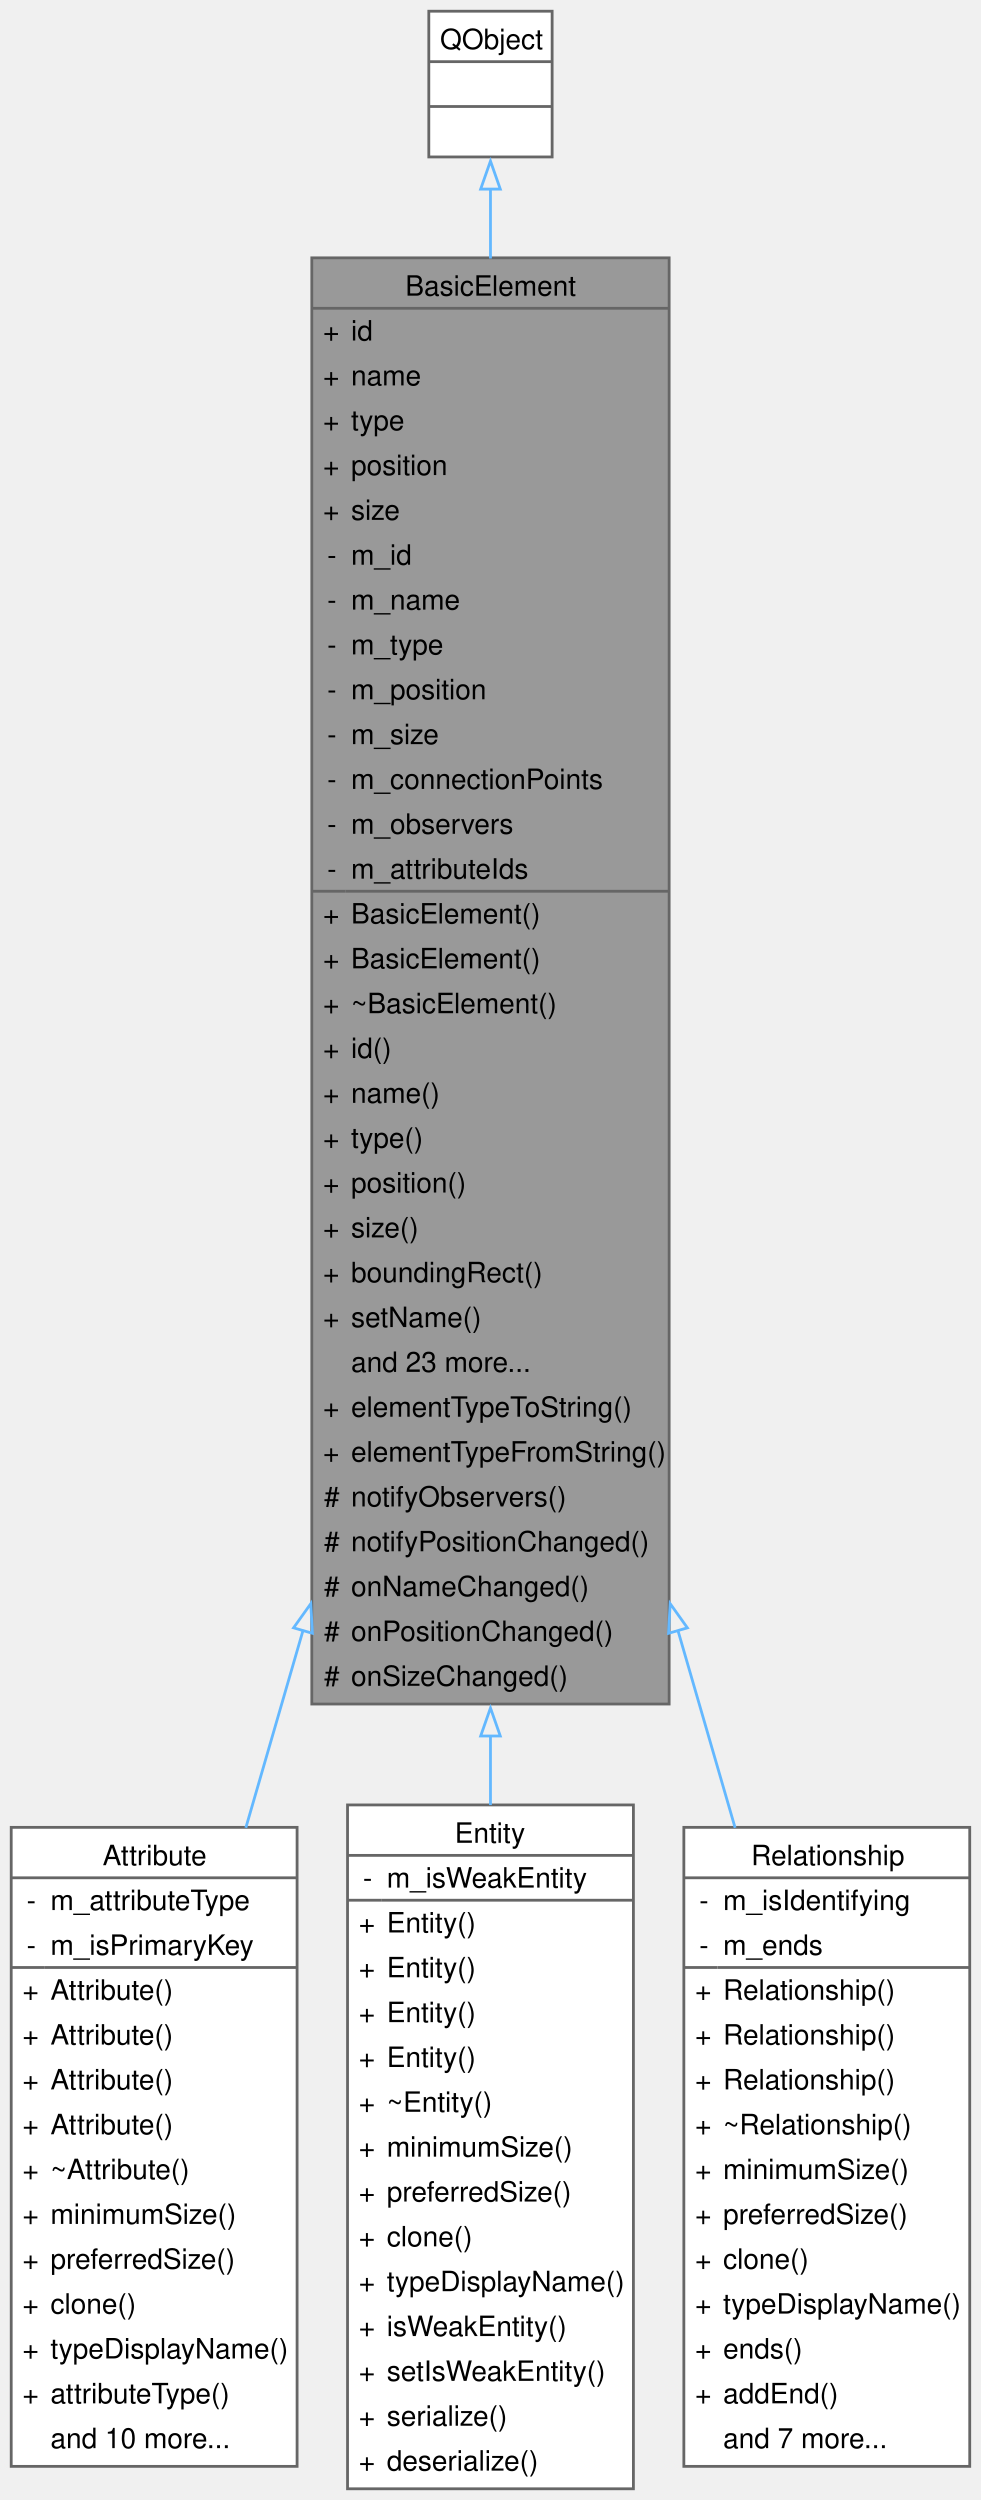
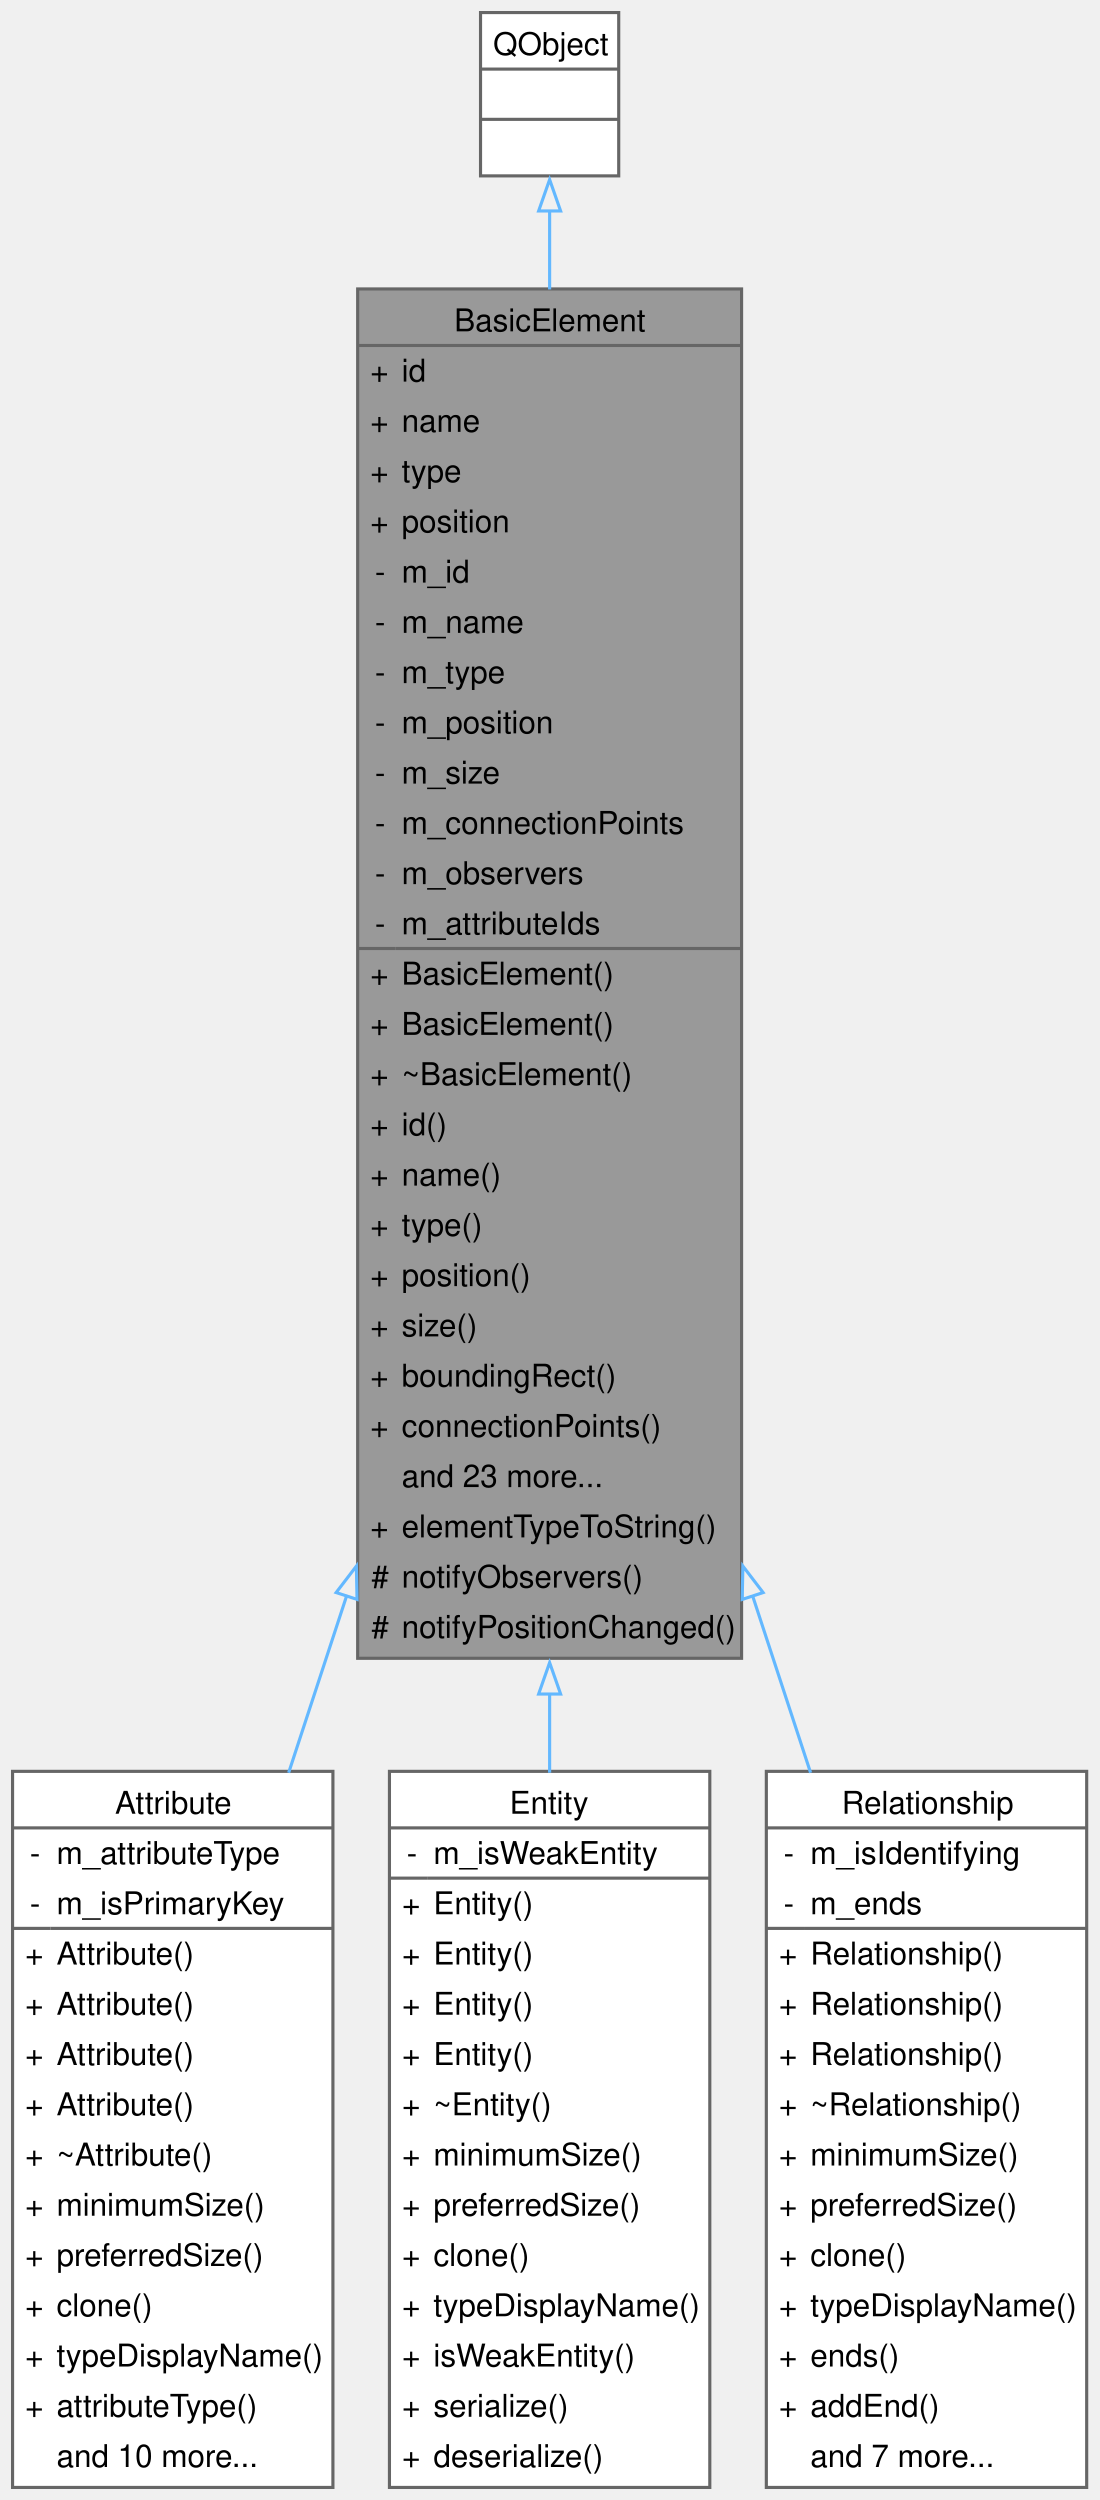
- <svg xmlns="http://www.w3.org/2000/svg" xmlns:xlink="http://www.w3.org/1999/xlink" width="350pt" height="892pt" viewBox="0.00 0.00 350.00 892.00">
-   <g id="graph0" class="graph" transform="scale(1 1) rotate(0) translate(4 888)">
+ <svg xmlns="http://www.w3.org/2000/svg" xmlns:xlink="http://www.w3.org/1999/xlink" width="350pt" height="796pt" viewBox="0.00 0.00 350.00 796.00">
+   <g id="graph0" class="graph" transform="scale(1 1) rotate(0) translate(4 792)">
    <g id="Node000001" class="node">
      <g id="a_Node000001">
        <a xlink:title="Abstract base class for all ERD elements (Model only).">
-           <polygon fill="#999999" stroke="none" points="234.75,-796 107.25,-796 107.25,-280 234.75,-280 234.75,-796" />
-           <text xml:space="preserve" text-anchor="start" x="140.62" y="-782.5" font-family="Helvetica,sans-Serif" font-size="10.00">BasicElement</text>
-           <text xml:space="preserve" text-anchor="start" x="111.25" y="-766.5" font-family="Helvetica,sans-Serif" font-size="10.00">+</text>
-           <text xml:space="preserve" text-anchor="start" x="121.25" y="-766.5" font-family="Helvetica,sans-Serif" font-size="10.00">id</text>
-           <text xml:space="preserve" text-anchor="start" x="111.25" y="-750.5" font-family="Helvetica,sans-Serif" font-size="10.00">+</text>
-           <text xml:space="preserve" text-anchor="start" x="121.25" y="-750.5" font-family="Helvetica,sans-Serif" font-size="10.00">name</text>
-           <text xml:space="preserve" text-anchor="start" x="111.25" y="-734.5" font-family="Helvetica,sans-Serif" font-size="10.00">+</text>
-           <text xml:space="preserve" text-anchor="start" x="121.25" y="-734.5" font-family="Helvetica,sans-Serif" font-size="10.00">type</text>
-           <text xml:space="preserve" text-anchor="start" x="111.25" y="-718.5" font-family="Helvetica,sans-Serif" font-size="10.00">+</text>
-           <text xml:space="preserve" text-anchor="start" x="121.25" y="-718.5" font-family="Helvetica,sans-Serif" font-size="10.00">position</text>
-           <text xml:space="preserve" text-anchor="start" x="111.25" y="-702.5" font-family="Helvetica,sans-Serif" font-size="10.00">+</text>
-           <text xml:space="preserve" text-anchor="start" x="121.25" y="-702.5" font-family="Helvetica,sans-Serif" font-size="10.00">size</text>
-           <text xml:space="preserve" text-anchor="start" x="112.75" y="-686.5" font-family="Helvetica,sans-Serif" font-size="10.00">-</text>
-           <text xml:space="preserve" text-anchor="start" x="121.25" y="-686.5" font-family="Helvetica,sans-Serif" font-size="10.00">m_id</text>
-           <text xml:space="preserve" text-anchor="start" x="112.75" y="-670.5" font-family="Helvetica,sans-Serif" font-size="10.00">-</text>
-           <text xml:space="preserve" text-anchor="start" x="121.25" y="-670.5" font-family="Helvetica,sans-Serif" font-size="10.00">m_name</text>
-           <text xml:space="preserve" text-anchor="start" x="112.75" y="-654.5" font-family="Helvetica,sans-Serif" font-size="10.00">-</text>
-           <text xml:space="preserve" text-anchor="start" x="121.25" y="-654.5" font-family="Helvetica,sans-Serif" font-size="10.00">m_type</text>
-           <text xml:space="preserve" text-anchor="start" x="112.75" y="-638.5" font-family="Helvetica,sans-Serif" font-size="10.00">-</text>
-           <text xml:space="preserve" text-anchor="start" x="121.25" y="-638.5" font-family="Helvetica,sans-Serif" font-size="10.00">m_position</text>
-           <text xml:space="preserve" text-anchor="start" x="112.75" y="-622.5" font-family="Helvetica,sans-Serif" font-size="10.00">-</text>
-           <text xml:space="preserve" text-anchor="start" x="121.25" y="-622.5" font-family="Helvetica,sans-Serif" font-size="10.00">m_size</text>
-           <text xml:space="preserve" text-anchor="start" x="112.75" y="-606.5" font-family="Helvetica,sans-Serif" font-size="10.00">-</text>
-           <text xml:space="preserve" text-anchor="start" x="121.25" y="-606.5" font-family="Helvetica,sans-Serif" font-size="10.00">m_connectionPoints</text>
-           <text xml:space="preserve" text-anchor="start" x="112.75" y="-590.5" font-family="Helvetica,sans-Serif" font-size="10.00">-</text>
-           <text xml:space="preserve" text-anchor="start" x="121.25" y="-590.5" font-family="Helvetica,sans-Serif" font-size="10.00">m_observers</text>
-           <text xml:space="preserve" text-anchor="start" x="112.75" y="-574.5" font-family="Helvetica,sans-Serif" font-size="10.00">-</text>
-           <text xml:space="preserve" text-anchor="start" x="121.25" y="-574.5" font-family="Helvetica,sans-Serif" font-size="10.00">m_attributeIds</text>
-           <text xml:space="preserve" text-anchor="start" x="111.25" y="-558.5" font-family="Helvetica,sans-Serif" font-size="10.00">+</text>
-           <text xml:space="preserve" text-anchor="start" x="121.25" y="-558.5" font-family="Helvetica,sans-Serif" font-size="10.00">BasicElement()</text>
-           <text xml:space="preserve" text-anchor="start" x="111.25" y="-542.5" font-family="Helvetica,sans-Serif" font-size="10.00">+</text>
-           <text xml:space="preserve" text-anchor="start" x="121.25" y="-542.5" font-family="Helvetica,sans-Serif" font-size="10.00">BasicElement()</text>
-           <text xml:space="preserve" text-anchor="start" x="111.25" y="-526.5" font-family="Helvetica,sans-Serif" font-size="10.00">+</text>
-           <text xml:space="preserve" text-anchor="start" x="121.25" y="-526.5" font-family="Helvetica,sans-Serif" font-size="10.00">~BasicElement()</text>
-           <text xml:space="preserve" text-anchor="start" x="111.25" y="-510.5" font-family="Helvetica,sans-Serif" font-size="10.00">+</text>
-           <text xml:space="preserve" text-anchor="start" x="121.25" y="-510.5" font-family="Helvetica,sans-Serif" font-size="10.00">id()</text>
-           <text xml:space="preserve" text-anchor="start" x="111.25" y="-494.5" font-family="Helvetica,sans-Serif" font-size="10.00">+</text>
-           <text xml:space="preserve" text-anchor="start" x="121.25" y="-494.5" font-family="Helvetica,sans-Serif" font-size="10.00">name()</text>
-           <text xml:space="preserve" text-anchor="start" x="111.25" y="-478.5" font-family="Helvetica,sans-Serif" font-size="10.00">+</text>
-           <text xml:space="preserve" text-anchor="start" x="121.25" y="-478.5" font-family="Helvetica,sans-Serif" font-size="10.00">type()</text>
-           <text xml:space="preserve" text-anchor="start" x="111.25" y="-462.5" font-family="Helvetica,sans-Serif" font-size="10.00">+</text>
-           <text xml:space="preserve" text-anchor="start" x="121.25" y="-462.5" font-family="Helvetica,sans-Serif" font-size="10.00">position()</text>
-           <text xml:space="preserve" text-anchor="start" x="111.25" y="-446.5" font-family="Helvetica,sans-Serif" font-size="10.00">+</text>
-           <text xml:space="preserve" text-anchor="start" x="121.25" y="-446.5" font-family="Helvetica,sans-Serif" font-size="10.00">size()</text>
-           <text xml:space="preserve" text-anchor="start" x="111.25" y="-430.5" font-family="Helvetica,sans-Serif" font-size="10.00">+</text>
-           <text xml:space="preserve" text-anchor="start" x="121.25" y="-430.5" font-family="Helvetica,sans-Serif" font-size="10.00">boundingRect()</text>
-           <text xml:space="preserve" text-anchor="start" x="111.25" y="-414.5" font-family="Helvetica,sans-Serif" font-size="10.00">+</text>
-           <text xml:space="preserve" text-anchor="start" x="121.25" y="-414.5" font-family="Helvetica,sans-Serif" font-size="10.00">setName()</text>
-           <text xml:space="preserve" text-anchor="start" x="121.25" y="-398.5" font-family="Helvetica,sans-Serif" font-size="10.00">and 23 more...</text>
-           <text xml:space="preserve" text-anchor="start" x="111.25" y="-382.5" font-family="Helvetica,sans-Serif" font-size="10.00">+</text>
-           <text xml:space="preserve" text-anchor="start" x="121.25" y="-382.5" font-family="Helvetica,sans-Serif" font-size="10.00">elementTypeToString()</text>
-           <text xml:space="preserve" text-anchor="start" x="111.25" y="-366.5" font-family="Helvetica,sans-Serif" font-size="10.00">+</text>
-           <text xml:space="preserve" text-anchor="start" x="121.25" y="-366.5" font-family="Helvetica,sans-Serif" font-size="10.00">elementTypeFromString()</text>
-           <text xml:space="preserve" text-anchor="start" x="111.62" y="-350.5" font-family="Helvetica,sans-Serif" font-size="10.00">#</text>
-           <text xml:space="preserve" text-anchor="start" x="121.25" y="-350.5" font-family="Helvetica,sans-Serif" font-size="10.00">notifyObservers()</text>
-           <text xml:space="preserve" text-anchor="start" x="111.62" y="-334.5" font-family="Helvetica,sans-Serif" font-size="10.00">#</text>
-           <text xml:space="preserve" text-anchor="start" x="121.25" y="-334.5" font-family="Helvetica,sans-Serif" font-size="10.00">notifyPositionChanged()</text>
-           <text xml:space="preserve" text-anchor="start" x="111.62" y="-318.5" font-family="Helvetica,sans-Serif" font-size="10.00">#</text>
-           <text xml:space="preserve" text-anchor="start" x="121.25" y="-318.5" font-family="Helvetica,sans-Serif" font-size="10.00">onNameChanged()</text>
-           <text xml:space="preserve" text-anchor="start" x="111.62" y="-302.5" font-family="Helvetica,sans-Serif" font-size="10.00">#</text>
-           <text xml:space="preserve" text-anchor="start" x="121.25" y="-302.5" font-family="Helvetica,sans-Serif" font-size="10.00">onPositionChanged()</text>
-           <text xml:space="preserve" text-anchor="start" x="111.62" y="-286.5" font-family="Helvetica,sans-Serif" font-size="10.00">#</text>
-           <text xml:space="preserve" text-anchor="start" x="121.25" y="-286.5" font-family="Helvetica,sans-Serif" font-size="10.00">onSizeChanged()</text>
-           <polygon fill="#666666" stroke="#666666" points="107.25,-778 107.25,-778 234.75,-778 234.75,-778 107.25,-778" />
-           <polygon fill="#666666" stroke="#666666" points="107.25,-570 107.25,-570 119.25,-570 119.25,-570 107.25,-570" />
-           <polygon fill="#666666" stroke="#666666" points="119.25,-570 119.25,-570 234.75,-570 234.75,-570 119.25,-570" />
-           <polygon fill="none" stroke="#666666" points="107.25,-280 107.25,-796 234.75,-796 234.75,-280 107.25,-280" />
+           <polygon fill="#999999" stroke="none" points="232.12,-700 109.88,-700 109.88,-264 232.12,-264 232.12,-700" />
+           <text xml:space="preserve" text-anchor="start" x="140.62" y="-686.5" font-family="Helvetica,sans-Serif" font-size="10.00">BasicElement</text>
+           <text xml:space="preserve" text-anchor="start" x="113.88" y="-670.5" font-family="Helvetica,sans-Serif" font-size="10.00">+</text>
+           <text xml:space="preserve" text-anchor="start" x="123.88" y="-670.5" font-family="Helvetica,sans-Serif" font-size="10.00">id</text>
+           <text xml:space="preserve" text-anchor="start" x="113.88" y="-654.5" font-family="Helvetica,sans-Serif" font-size="10.00">+</text>
+           <text xml:space="preserve" text-anchor="start" x="123.88" y="-654.5" font-family="Helvetica,sans-Serif" font-size="10.00">name</text>
+           <text xml:space="preserve" text-anchor="start" x="113.88" y="-638.5" font-family="Helvetica,sans-Serif" font-size="10.00">+</text>
+           <text xml:space="preserve" text-anchor="start" x="123.88" y="-638.5" font-family="Helvetica,sans-Serif" font-size="10.00">type</text>
+           <text xml:space="preserve" text-anchor="start" x="113.88" y="-622.5" font-family="Helvetica,sans-Serif" font-size="10.00">+</text>
+           <text xml:space="preserve" text-anchor="start" x="123.88" y="-622.5" font-family="Helvetica,sans-Serif" font-size="10.00">position</text>
+           <text xml:space="preserve" text-anchor="start" x="115.38" y="-606.5" font-family="Helvetica,sans-Serif" font-size="10.00">-</text>
+           <text xml:space="preserve" text-anchor="start" x="123.88" y="-606.5" font-family="Helvetica,sans-Serif" font-size="10.00">m_id</text>
+           <text xml:space="preserve" text-anchor="start" x="115.38" y="-590.5" font-family="Helvetica,sans-Serif" font-size="10.00">-</text>
+           <text xml:space="preserve" text-anchor="start" x="123.88" y="-590.5" font-family="Helvetica,sans-Serif" font-size="10.00">m_name</text>
+           <text xml:space="preserve" text-anchor="start" x="115.38" y="-574.5" font-family="Helvetica,sans-Serif" font-size="10.00">-</text>
+           <text xml:space="preserve" text-anchor="start" x="123.88" y="-574.5" font-family="Helvetica,sans-Serif" font-size="10.00">m_type</text>
+           <text xml:space="preserve" text-anchor="start" x="115.38" y="-558.5" font-family="Helvetica,sans-Serif" font-size="10.00">-</text>
+           <text xml:space="preserve" text-anchor="start" x="123.88" y="-558.5" font-family="Helvetica,sans-Serif" font-size="10.00">m_position</text>
+           <text xml:space="preserve" text-anchor="start" x="115.38" y="-542.5" font-family="Helvetica,sans-Serif" font-size="10.00">-</text>
+           <text xml:space="preserve" text-anchor="start" x="123.88" y="-542.5" font-family="Helvetica,sans-Serif" font-size="10.00">m_size</text>
+           <text xml:space="preserve" text-anchor="start" x="115.38" y="-526.5" font-family="Helvetica,sans-Serif" font-size="10.00">-</text>
+           <text xml:space="preserve" text-anchor="start" x="123.88" y="-526.5" font-family="Helvetica,sans-Serif" font-size="10.00">m_connectionPoints</text>
+           <text xml:space="preserve" text-anchor="start" x="115.38" y="-510.5" font-family="Helvetica,sans-Serif" font-size="10.00">-</text>
+           <text xml:space="preserve" text-anchor="start" x="123.88" y="-510.5" font-family="Helvetica,sans-Serif" font-size="10.00">m_observers</text>
+           <text xml:space="preserve" text-anchor="start" x="115.38" y="-494.5" font-family="Helvetica,sans-Serif" font-size="10.00">-</text>
+           <text xml:space="preserve" text-anchor="start" x="123.88" y="-494.5" font-family="Helvetica,sans-Serif" font-size="10.00">m_attributeIds</text>
+           <text xml:space="preserve" text-anchor="start" x="113.88" y="-478.5" font-family="Helvetica,sans-Serif" font-size="10.00">+</text>
+           <text xml:space="preserve" text-anchor="start" x="123.88" y="-478.5" font-family="Helvetica,sans-Serif" font-size="10.00">BasicElement()</text>
+           <text xml:space="preserve" text-anchor="start" x="113.88" y="-462.5" font-family="Helvetica,sans-Serif" font-size="10.00">+</text>
+           <text xml:space="preserve" text-anchor="start" x="123.88" y="-462.5" font-family="Helvetica,sans-Serif" font-size="10.00">BasicElement()</text>
+           <text xml:space="preserve" text-anchor="start" x="113.88" y="-446.5" font-family="Helvetica,sans-Serif" font-size="10.00">+</text>
+           <text xml:space="preserve" text-anchor="start" x="123.88" y="-446.5" font-family="Helvetica,sans-Serif" font-size="10.00">~BasicElement()</text>
+           <text xml:space="preserve" text-anchor="start" x="113.88" y="-430.5" font-family="Helvetica,sans-Serif" font-size="10.00">+</text>
+           <text xml:space="preserve" text-anchor="start" x="123.88" y="-430.5" font-family="Helvetica,sans-Serif" font-size="10.00">id()</text>
+           <text xml:space="preserve" text-anchor="start" x="113.88" y="-414.5" font-family="Helvetica,sans-Serif" font-size="10.00">+</text>
+           <text xml:space="preserve" text-anchor="start" x="123.88" y="-414.5" font-family="Helvetica,sans-Serif" font-size="10.00">name()</text>
+           <text xml:space="preserve" text-anchor="start" x="113.88" y="-398.5" font-family="Helvetica,sans-Serif" font-size="10.00">+</text>
+           <text xml:space="preserve" text-anchor="start" x="123.88" y="-398.5" font-family="Helvetica,sans-Serif" font-size="10.00">type()</text>
+           <text xml:space="preserve" text-anchor="start" x="113.88" y="-382.5" font-family="Helvetica,sans-Serif" font-size="10.00">+</text>
+           <text xml:space="preserve" text-anchor="start" x="123.88" y="-382.5" font-family="Helvetica,sans-Serif" font-size="10.00">position()</text>
+           <text xml:space="preserve" text-anchor="start" x="113.88" y="-366.5" font-family="Helvetica,sans-Serif" font-size="10.00">+</text>
+           <text xml:space="preserve" text-anchor="start" x="123.88" y="-366.5" font-family="Helvetica,sans-Serif" font-size="10.00">size()</text>
+           <text xml:space="preserve" text-anchor="start" x="113.88" y="-350.5" font-family="Helvetica,sans-Serif" font-size="10.00">+</text>
+           <text xml:space="preserve" text-anchor="start" x="123.88" y="-350.5" font-family="Helvetica,sans-Serif" font-size="10.00">boundingRect()</text>
+           <text xml:space="preserve" text-anchor="start" x="113.88" y="-334.5" font-family="Helvetica,sans-Serif" font-size="10.00">+</text>
+           <text xml:space="preserve" text-anchor="start" x="123.88" y="-334.5" font-family="Helvetica,sans-Serif" font-size="10.00">connectionPoints()</text>
+           <text xml:space="preserve" text-anchor="start" x="123.88" y="-318.5" font-family="Helvetica,sans-Serif" font-size="10.00">and 23 more...</text>
+           <text xml:space="preserve" text-anchor="start" x="113.88" y="-302.5" font-family="Helvetica,sans-Serif" font-size="10.00">+</text>
+           <text xml:space="preserve" text-anchor="start" x="123.88" y="-302.5" font-family="Helvetica,sans-Serif" font-size="10.00">elementTypeToString()</text>
+           <text xml:space="preserve" text-anchor="start" x="114.25" y="-286.5" font-family="Helvetica,sans-Serif" font-size="10.00">#</text>
+           <text xml:space="preserve" text-anchor="start" x="123.88" y="-286.5" font-family="Helvetica,sans-Serif" font-size="10.00">notifyObservers()</text>
+           <text xml:space="preserve" text-anchor="start" x="114.25" y="-270.5" font-family="Helvetica,sans-Serif" font-size="10.00">#</text>
+           <text xml:space="preserve" text-anchor="start" x="123.88" y="-270.5" font-family="Helvetica,sans-Serif" font-size="10.00">notifyPositionChanged()</text>
+           <polygon fill="#666666" stroke="#666666" points="109.88,-682 109.88,-682 232.12,-682 232.12,-682 109.88,-682" />
+           <polygon fill="#666666" stroke="#666666" points="109.88,-490 109.88,-490 121.88,-490 121.88,-490 109.88,-490" />
+           <polygon fill="#666666" stroke="#666666" points="121.88,-490 121.88,-490 232.12,-490 232.12,-490 121.88,-490" />
+           <polygon fill="none" stroke="#666666" points="109.88,-264 109.88,-700 232.12,-700 232.12,-264 109.88,-264" />
        </a>
      </g>
    </g>
    <g id="Node000003" class="node">
      <g id="a_Node000003">
-         <a xlink:href="class_attribute.html" target="_top" xlink:title=" ">
-           <polygon fill="white" stroke="none" points="102,-236 0,-236 0,-8 102,-8 102,-236" />
-           <text xml:space="preserve" text-anchor="start" x="32.62" y="-222.5" font-family="Helvetica,sans-Serif" font-size="10.00">Attribute</text>
-           <text xml:space="preserve" text-anchor="start" x="5.5" y="-206.5" font-family="Helvetica,sans-Serif" font-size="10.00">-</text>
-           <text xml:space="preserve" text-anchor="start" x="14" y="-206.5" font-family="Helvetica,sans-Serif" font-size="10.00">m_attributeType</text>
-           <text xml:space="preserve" text-anchor="start" x="5.5" y="-190.5" font-family="Helvetica,sans-Serif" font-size="10.00">-</text>
-           <text xml:space="preserve" text-anchor="start" x="14" y="-190.5" font-family="Helvetica,sans-Serif" font-size="10.00">m_isPrimaryKey</text>
-           <text xml:space="preserve" text-anchor="start" x="4" y="-174.5" font-family="Helvetica,sans-Serif" font-size="10.00">+</text>
-           <text xml:space="preserve" text-anchor="start" x="14" y="-174.5" font-family="Helvetica,sans-Serif" font-size="10.00">Attribute()</text>
-           <text xml:space="preserve" text-anchor="start" x="4" y="-158.5" font-family="Helvetica,sans-Serif" font-size="10.00">+</text>
-           <text xml:space="preserve" text-anchor="start" x="14" y="-158.5" font-family="Helvetica,sans-Serif" font-size="10.00">Attribute()</text>
-           <text xml:space="preserve" text-anchor="start" x="4" y="-142.5" font-family="Helvetica,sans-Serif" font-size="10.00">+</text>
-           <text xml:space="preserve" text-anchor="start" x="14" y="-142.5" font-family="Helvetica,sans-Serif" font-size="10.00">Attribute()</text>
-           <text xml:space="preserve" text-anchor="start" x="4" y="-126.5" font-family="Helvetica,sans-Serif" font-size="10.00">+</text>
-           <text xml:space="preserve" text-anchor="start" x="14" y="-126.5" font-family="Helvetica,sans-Serif" font-size="10.00">Attribute()</text>
-           <text xml:space="preserve" text-anchor="start" x="4" y="-110.5" font-family="Helvetica,sans-Serif" font-size="10.00">+</text>
-           <text xml:space="preserve" text-anchor="start" x="14" y="-110.5" font-family="Helvetica,sans-Serif" font-size="10.00">~Attribute()</text>
-           <text xml:space="preserve" text-anchor="start" x="4" y="-94.5" font-family="Helvetica,sans-Serif" font-size="10.00">+</text>
-           <text xml:space="preserve" text-anchor="start" x="14" y="-94.5" font-family="Helvetica,sans-Serif" font-size="10.00">minimumSize()</text>
-           <text xml:space="preserve" text-anchor="start" x="4" y="-78.5" font-family="Helvetica,sans-Serif" font-size="10.00">+</text>
-           <text xml:space="preserve" text-anchor="start" x="14" y="-78.5" font-family="Helvetica,sans-Serif" font-size="10.00">preferredSize()</text>
-           <text xml:space="preserve" text-anchor="start" x="4" y="-62.5" font-family="Helvetica,sans-Serif" font-size="10.00">+</text>
-           <text xml:space="preserve" text-anchor="start" x="14" y="-62.5" font-family="Helvetica,sans-Serif" font-size="10.00">clone()</text>
-           <text xml:space="preserve" text-anchor="start" x="4" y="-46.5" font-family="Helvetica,sans-Serif" font-size="10.00">+</text>
-           <text xml:space="preserve" text-anchor="start" x="14" y="-46.5" font-family="Helvetica,sans-Serif" font-size="10.00">typeDisplayName()</text>
-           <text xml:space="preserve" text-anchor="start" x="4" y="-30.5" font-family="Helvetica,sans-Serif" font-size="10.00">+</text>
-           <text xml:space="preserve" text-anchor="start" x="14" y="-30.5" font-family="Helvetica,sans-Serif" font-size="10.00">attributeType()</text>
-           <text xml:space="preserve" text-anchor="start" x="14" y="-14.5" font-family="Helvetica,sans-Serif" font-size="10.00">and 10 more...</text>
-           <polygon fill="#666666" stroke="#666666" points="0,-218 0,-218 102,-218 102,-218 0,-218" />
-           <polygon fill="#666666" stroke="#666666" points="0,-186 0,-186 12,-186 12,-186 0,-186" />
-           <polygon fill="#666666" stroke="#666666" points="12,-186 12,-186 102,-186 102,-186 12,-186" />
-           <polygon fill="none" stroke="#666666" points="0,-8 0,-236 102,-236 102,-8 0,-8" />
+         <a xlink:href="class_attribute.html" target="_top" xlink:title="Represents an attribute element in an ERD diagram.">
+           <polygon fill="white" stroke="none" points="102,-228 0,-228 0,0 102,0 102,-228" />
+           <text xml:space="preserve" text-anchor="start" x="32.62" y="-214.5" font-family="Helvetica,sans-Serif" font-size="10.00">Attribute</text>
+           <text xml:space="preserve" text-anchor="start" x="5.5" y="-198.5" font-family="Helvetica,sans-Serif" font-size="10.00">-</text>
+           <text xml:space="preserve" text-anchor="start" x="14" y="-198.5" font-family="Helvetica,sans-Serif" font-size="10.00">m_attributeType</text>
+           <text xml:space="preserve" text-anchor="start" x="5.5" y="-182.5" font-family="Helvetica,sans-Serif" font-size="10.00">-</text>
+           <text xml:space="preserve" text-anchor="start" x="14" y="-182.5" font-family="Helvetica,sans-Serif" font-size="10.00">m_isPrimaryKey</text>
+           <text xml:space="preserve" text-anchor="start" x="4" y="-166.5" font-family="Helvetica,sans-Serif" font-size="10.00">+</text>
+           <text xml:space="preserve" text-anchor="start" x="14" y="-166.5" font-family="Helvetica,sans-Serif" font-size="10.00">Attribute()</text>
+           <text xml:space="preserve" text-anchor="start" x="4" y="-150.5" font-family="Helvetica,sans-Serif" font-size="10.00">+</text>
+           <text xml:space="preserve" text-anchor="start" x="14" y="-150.5" font-family="Helvetica,sans-Serif" font-size="10.00">Attribute()</text>
+           <text xml:space="preserve" text-anchor="start" x="4" y="-134.5" font-family="Helvetica,sans-Serif" font-size="10.00">+</text>
+           <text xml:space="preserve" text-anchor="start" x="14" y="-134.5" font-family="Helvetica,sans-Serif" font-size="10.00">Attribute()</text>
+           <text xml:space="preserve" text-anchor="start" x="4" y="-118.5" font-family="Helvetica,sans-Serif" font-size="10.00">+</text>
+           <text xml:space="preserve" text-anchor="start" x="14" y="-118.5" font-family="Helvetica,sans-Serif" font-size="10.00">Attribute()</text>
+           <text xml:space="preserve" text-anchor="start" x="4" y="-102.5" font-family="Helvetica,sans-Serif" font-size="10.00">+</text>
+           <text xml:space="preserve" text-anchor="start" x="14" y="-102.5" font-family="Helvetica,sans-Serif" font-size="10.00">~Attribute()</text>
+           <text xml:space="preserve" text-anchor="start" x="4" y="-86.5" font-family="Helvetica,sans-Serif" font-size="10.00">+</text>
+           <text xml:space="preserve" text-anchor="start" x="14" y="-86.5" font-family="Helvetica,sans-Serif" font-size="10.00">minimumSize()</text>
+           <text xml:space="preserve" text-anchor="start" x="4" y="-70.5" font-family="Helvetica,sans-Serif" font-size="10.00">+</text>
+           <text xml:space="preserve" text-anchor="start" x="14" y="-70.5" font-family="Helvetica,sans-Serif" font-size="10.00">preferredSize()</text>
+           <text xml:space="preserve" text-anchor="start" x="4" y="-54.5" font-family="Helvetica,sans-Serif" font-size="10.00">+</text>
+           <text xml:space="preserve" text-anchor="start" x="14" y="-54.5" font-family="Helvetica,sans-Serif" font-size="10.00">clone()</text>
+           <text xml:space="preserve" text-anchor="start" x="4" y="-38.5" font-family="Helvetica,sans-Serif" font-size="10.00">+</text>
+           <text xml:space="preserve" text-anchor="start" x="14" y="-38.5" font-family="Helvetica,sans-Serif" font-size="10.00">typeDisplayName()</text>
+           <text xml:space="preserve" text-anchor="start" x="4" y="-22.5" font-family="Helvetica,sans-Serif" font-size="10.00">+</text>
+           <text xml:space="preserve" text-anchor="start" x="14" y="-22.5" font-family="Helvetica,sans-Serif" font-size="10.00">attributeType()</text>
+           <text xml:space="preserve" text-anchor="start" x="14" y="-6.5" font-family="Helvetica,sans-Serif" font-size="10.00">and 10 more...</text>
+           <polygon fill="#666666" stroke="#666666" points="0,-210 0,-210 102,-210 102,-210 0,-210" />
+           <polygon fill="#666666" stroke="#666666" points="0,-178 0,-178 12,-178 12,-178 0,-178" />
+           <polygon fill="#666666" stroke="#666666" points="12,-178 12,-178 102,-178 102,-178 12,-178" />
+           <polygon fill="none" stroke="#666666" points="0,0 0,-228 102,-228 102,0 0,0" />
        </a>
      </g>
    </g>
    <g id="edge2_Node000001_Node000003" class="edge">
      <g id="a_edge2_Node000001_Node000003">
        <a xlink:title=" ">
-           <path fill="none" stroke="#63b8ff" d="M104.16,-306.4C97.08,-281.97 90.13,-257.99 83.71,-235.84" />
-           <polygon fill="none" stroke="#63b8ff" points="100.74,-307.19 106.89,-315.82 107.47,-305.24 100.74,-307.19" />
+           <path fill="none" stroke="#63b8ff" d="M106.42,-284.03C100.09,-264.71 93.82,-245.6 87.91,-227.56" />
+           <polygon fill="none" stroke="#63b8ff" points="103.03,-284.93 109.47,-293.35 109.68,-282.75 103.03,-284.93" />
        </a>
      </g>
    </g>
    <g id="Node000004" class="node">
      <g id="a_Node000004">
-         <a xlink:href="class_entity.html" target="_top" xlink:title=" ">
-           <polygon fill="white" stroke="none" points="222,-244 120,-244 120,0 222,0 222,-244" />
-           <text xml:space="preserve" text-anchor="start" x="158.25" y="-230.5" font-family="Helvetica,sans-Serif" font-size="10.00">Entity</text>
-           <text xml:space="preserve" text-anchor="start" x="125.5" y="-214.5" font-family="Helvetica,sans-Serif" font-size="10.00">-</text>
-           <text xml:space="preserve" text-anchor="start" x="134" y="-214.5" font-family="Helvetica,sans-Serif" font-size="10.00">m_isWeakEntity</text>
-           <text xml:space="preserve" text-anchor="start" x="124" y="-198.5" font-family="Helvetica,sans-Serif" font-size="10.00">+</text>
-           <text xml:space="preserve" text-anchor="start" x="134" y="-198.5" font-family="Helvetica,sans-Serif" font-size="10.00">Entity()</text>
+         <a xlink:href="class_entity.html" target="_top" xlink:title="Represents an entity element in an ERD diagram.">
+           <polygon fill="white" stroke="none" points="222,-228 120,-228 120,0 222,0 222,-228" />
+           <text xml:space="preserve" text-anchor="start" x="158.25" y="-214.5" font-family="Helvetica,sans-Serif" font-size="10.00">Entity</text>
+           <text xml:space="preserve" text-anchor="start" x="125.5" y="-198.5" font-family="Helvetica,sans-Serif" font-size="10.00">-</text>
+           <text xml:space="preserve" text-anchor="start" x="134" y="-198.5" font-family="Helvetica,sans-Serif" font-size="10.00">m_isWeakEntity</text>
          <text xml:space="preserve" text-anchor="start" x="124" y="-182.5" font-family="Helvetica,sans-Serif" font-size="10.00">+</text>
          <text xml:space="preserve" text-anchor="start" x="134" y="-182.5" font-family="Helvetica,sans-Serif" font-size="10.00">Entity()</text>
          <text xml:space="preserve" text-anchor="start" x="124" y="-166.5" font-family="Helvetica,sans-Serif" font-size="10.00">+</text>
          <text xml:space="preserve" text-anchor="start" x="134" y="-166.5" font-family="Helvetica,sans-Serif" font-size="10.00">Entity()</text>
          <text xml:space="preserve" text-anchor="start" x="124" y="-150.5" font-family="Helvetica,sans-Serif" font-size="10.00">+</text>
          <text xml:space="preserve" text-anchor="start" x="134" y="-150.5" font-family="Helvetica,sans-Serif" font-size="10.00">Entity()</text>
          <text xml:space="preserve" text-anchor="start" x="124" y="-134.5" font-family="Helvetica,sans-Serif" font-size="10.00">+</text>
-           <text xml:space="preserve" text-anchor="start" x="134" y="-134.5" font-family="Helvetica,sans-Serif" font-size="10.00">~Entity()</text>
+           <text xml:space="preserve" text-anchor="start" x="134" y="-134.5" font-family="Helvetica,sans-Serif" font-size="10.00">Entity()</text>
          <text xml:space="preserve" text-anchor="start" x="124" y="-118.5" font-family="Helvetica,sans-Serif" font-size="10.00">+</text>
-           <text xml:space="preserve" text-anchor="start" x="134" y="-118.5" font-family="Helvetica,sans-Serif" font-size="10.00">minimumSize()</text>
+           <text xml:space="preserve" text-anchor="start" x="134" y="-118.5" font-family="Helvetica,sans-Serif" font-size="10.00">~Entity()</text>
          <text xml:space="preserve" text-anchor="start" x="124" y="-102.5" font-family="Helvetica,sans-Serif" font-size="10.00">+</text>
-           <text xml:space="preserve" text-anchor="start" x="134" y="-102.5" font-family="Helvetica,sans-Serif" font-size="10.00">preferredSize()</text>
+           <text xml:space="preserve" text-anchor="start" x="134" y="-102.5" font-family="Helvetica,sans-Serif" font-size="10.00">minimumSize()</text>
          <text xml:space="preserve" text-anchor="start" x="124" y="-86.5" font-family="Helvetica,sans-Serif" font-size="10.00">+</text>
-           <text xml:space="preserve" text-anchor="start" x="134" y="-86.5" font-family="Helvetica,sans-Serif" font-size="10.00">clone()</text>
+           <text xml:space="preserve" text-anchor="start" x="134" y="-86.5" font-family="Helvetica,sans-Serif" font-size="10.00">preferredSize()</text>
          <text xml:space="preserve" text-anchor="start" x="124" y="-70.5" font-family="Helvetica,sans-Serif" font-size="10.00">+</text>
-           <text xml:space="preserve" text-anchor="start" x="134" y="-70.5" font-family="Helvetica,sans-Serif" font-size="10.00">typeDisplayName()</text>
+           <text xml:space="preserve" text-anchor="start" x="134" y="-70.5" font-family="Helvetica,sans-Serif" font-size="10.00">clone()</text>
          <text xml:space="preserve" text-anchor="start" x="124" y="-54.5" font-family="Helvetica,sans-Serif" font-size="10.00">+</text>
-           <text xml:space="preserve" text-anchor="start" x="134" y="-54.5" font-family="Helvetica,sans-Serif" font-size="10.00">isWeakEntity()</text>
+           <text xml:space="preserve" text-anchor="start" x="134" y="-54.5" font-family="Helvetica,sans-Serif" font-size="10.00">typeDisplayName()</text>
          <text xml:space="preserve" text-anchor="start" x="124" y="-38.5" font-family="Helvetica,sans-Serif" font-size="10.00">+</text>
-           <text xml:space="preserve" text-anchor="start" x="134" y="-38.5" font-family="Helvetica,sans-Serif" font-size="10.00">setIsWeakEntity()</text>
+           <text xml:space="preserve" text-anchor="start" x="134" y="-38.5" font-family="Helvetica,sans-Serif" font-size="10.00">isWeakEntity()</text>
          <text xml:space="preserve" text-anchor="start" x="124" y="-22.5" font-family="Helvetica,sans-Serif" font-size="10.00">+</text>
          <text xml:space="preserve" text-anchor="start" x="134" y="-22.5" font-family="Helvetica,sans-Serif" font-size="10.00">serialize()</text>
          <text xml:space="preserve" text-anchor="start" x="124" y="-6.5" font-family="Helvetica,sans-Serif" font-size="10.00">+</text>
          <text xml:space="preserve" text-anchor="start" x="134" y="-6.5" font-family="Helvetica,sans-Serif" font-size="10.00">deserialize()</text>
-           <polygon fill="#666666" stroke="#666666" points="120,-226 120,-226 222,-226 222,-226 120,-226" />
-           <polygon fill="#666666" stroke="#666666" points="120,-210 120,-210 132,-210 132,-210 120,-210" />
-           <polygon fill="#666666" stroke="#666666" points="132,-210 132,-210 222,-210 222,-210 132,-210" />
-           <polygon fill="none" stroke="#666666" points="120,0 120,-244 222,-244 222,0 120,0" />
+           <polygon fill="#666666" stroke="#666666" points="120,-210 120,-210 222,-210 222,-210 120,-210" />
+           <polygon fill="#666666" stroke="#666666" points="120,-194 120,-194 132,-194 132,-194 120,-194" />
+           <polygon fill="#666666" stroke="#666666" points="132,-194 132,-194 222,-194 222,-194 132,-194" />
+           <polygon fill="none" stroke="#666666" points="120,0 120,-228 222,-228 222,0 120,0" />
        </a>
      </g>
    </g>
    <g id="edge3_Node000001_Node000004" class="edge">
      <g id="a_edge3_Node000001_Node000004">
        <a xlink:title=" ">
-           <path fill="none" stroke="#63b8ff" d="M171,-268.88C171,-260.39 171,-252.06 171,-243.95" />
-           <polygon fill="none" stroke="#63b8ff" points="167.5,-268.59 171,-278.59 174.5,-268.59 167.5,-268.59" />
+           <path fill="none" stroke="#63b8ff" d="M171,-252.79C171,-244.21 171,-235.78 171,-227.57" />
+           <polygon fill="none" stroke="#63b8ff" points="167.5,-252.62 171,-262.62 174.5,-252.62 167.5,-252.62" />
        </a>
      </g>
    </g>
    <g id="Node000005" class="node">
      <g id="a_Node000005">
-         <a xlink:href="class_relationship.html" target="_top" xlink:title=" ">
-           <polygon fill="white" stroke="none" points="342,-236 240,-236 240,-8 342,-8 342,-236" />
-           <text xml:space="preserve" text-anchor="start" x="264" y="-222.5" font-family="Helvetica,sans-Serif" font-size="10.00">Relationship</text>
-           <text xml:space="preserve" text-anchor="start" x="245.5" y="-206.5" font-family="Helvetica,sans-Serif" font-size="10.00">-</text>
-           <text xml:space="preserve" text-anchor="start" x="254" y="-206.5" font-family="Helvetica,sans-Serif" font-size="10.00">m_isIdentifying</text>
-           <text xml:space="preserve" text-anchor="start" x="245.5" y="-190.5" font-family="Helvetica,sans-Serif" font-size="10.00">-</text>
-           <text xml:space="preserve" text-anchor="start" x="254" y="-190.5" font-family="Helvetica,sans-Serif" font-size="10.00">m_ends</text>
-           <text xml:space="preserve" text-anchor="start" x="244" y="-174.5" font-family="Helvetica,sans-Serif" font-size="10.00">+</text>
-           <text xml:space="preserve" text-anchor="start" x="254" y="-174.5" font-family="Helvetica,sans-Serif" font-size="10.00">Relationship()</text>
-           <text xml:space="preserve" text-anchor="start" x="244" y="-158.5" font-family="Helvetica,sans-Serif" font-size="10.00">+</text>
-           <text xml:space="preserve" text-anchor="start" x="254" y="-158.5" font-family="Helvetica,sans-Serif" font-size="10.00">Relationship()</text>
-           <text xml:space="preserve" text-anchor="start" x="244" y="-142.5" font-family="Helvetica,sans-Serif" font-size="10.00">+</text>
-           <text xml:space="preserve" text-anchor="start" x="254" y="-142.5" font-family="Helvetica,sans-Serif" font-size="10.00">Relationship()</text>
-           <text xml:space="preserve" text-anchor="start" x="244" y="-126.5" font-family="Helvetica,sans-Serif" font-size="10.00">+</text>
-           <text xml:space="preserve" text-anchor="start" x="254" y="-126.5" font-family="Helvetica,sans-Serif" font-size="10.00">~Relationship()</text>
-           <text xml:space="preserve" text-anchor="start" x="244" y="-110.5" font-family="Helvetica,sans-Serif" font-size="10.00">+</text>
-           <text xml:space="preserve" text-anchor="start" x="254" y="-110.5" font-family="Helvetica,sans-Serif" font-size="10.00">minimumSize()</text>
-           <text xml:space="preserve" text-anchor="start" x="244" y="-94.5" font-family="Helvetica,sans-Serif" font-size="10.00">+</text>
-           <text xml:space="preserve" text-anchor="start" x="254" y="-94.5" font-family="Helvetica,sans-Serif" font-size="10.00">preferredSize()</text>
-           <text xml:space="preserve" text-anchor="start" x="244" y="-78.5" font-family="Helvetica,sans-Serif" font-size="10.00">+</text>
-           <text xml:space="preserve" text-anchor="start" x="254" y="-78.5" font-family="Helvetica,sans-Serif" font-size="10.00">clone()</text>
-           <text xml:space="preserve" text-anchor="start" x="244" y="-62.5" font-family="Helvetica,sans-Serif" font-size="10.00">+</text>
-           <text xml:space="preserve" text-anchor="start" x="254" y="-62.5" font-family="Helvetica,sans-Serif" font-size="10.00">typeDisplayName()</text>
-           <text xml:space="preserve" text-anchor="start" x="244" y="-46.5" font-family="Helvetica,sans-Serif" font-size="10.00">+</text>
-           <text xml:space="preserve" text-anchor="start" x="254" y="-46.5" font-family="Helvetica,sans-Serif" font-size="10.00">ends()</text>
-           <text xml:space="preserve" text-anchor="start" x="244" y="-30.5" font-family="Helvetica,sans-Serif" font-size="10.00">+</text>
-           <text xml:space="preserve" text-anchor="start" x="254" y="-30.5" font-family="Helvetica,sans-Serif" font-size="10.00">addEnd()</text>
-           <text xml:space="preserve" text-anchor="start" x="254" y="-14.5" font-family="Helvetica,sans-Serif" font-size="10.00">and 7 more...</text>
-           <polygon fill="#666666" stroke="#666666" points="240,-218 240,-218 342,-218 342,-218 240,-218" />
-           <polygon fill="#666666" stroke="#666666" points="240,-186 240,-186 252,-186 252,-186 240,-186" />
-           <polygon fill="#666666" stroke="#666666" points="252,-186 252,-186 342,-186 342,-186 252,-186" />
-           <polygon fill="none" stroke="#666666" points="240,-8 240,-236 342,-236 342,-8 240,-8" />
+         <a xlink:href="class_relationship.html" target="_top" xlink:title="Represents a relationship element in an ERD diagram.">
+           <polygon fill="white" stroke="none" points="342,-228 240,-228 240,0 342,0 342,-228" />
+           <text xml:space="preserve" text-anchor="start" x="264" y="-214.5" font-family="Helvetica,sans-Serif" font-size="10.00">Relationship</text>
+           <text xml:space="preserve" text-anchor="start" x="245.5" y="-198.5" font-family="Helvetica,sans-Serif" font-size="10.00">-</text>
+           <text xml:space="preserve" text-anchor="start" x="254" y="-198.5" font-family="Helvetica,sans-Serif" font-size="10.00">m_isIdentifying</text>
+           <text xml:space="preserve" text-anchor="start" x="245.5" y="-182.5" font-family="Helvetica,sans-Serif" font-size="10.00">-</text>
+           <text xml:space="preserve" text-anchor="start" x="254" y="-182.5" font-family="Helvetica,sans-Serif" font-size="10.00">m_ends</text>
+           <text xml:space="preserve" text-anchor="start" x="244" y="-166.5" font-family="Helvetica,sans-Serif" font-size="10.00">+</text>
+           <text xml:space="preserve" text-anchor="start" x="254" y="-166.5" font-family="Helvetica,sans-Serif" font-size="10.00">Relationship()</text>
+           <text xml:space="preserve" text-anchor="start" x="244" y="-150.5" font-family="Helvetica,sans-Serif" font-size="10.00">+</text>
+           <text xml:space="preserve" text-anchor="start" x="254" y="-150.5" font-family="Helvetica,sans-Serif" font-size="10.00">Relationship()</text>
+           <text xml:space="preserve" text-anchor="start" x="244" y="-134.5" font-family="Helvetica,sans-Serif" font-size="10.00">+</text>
+           <text xml:space="preserve" text-anchor="start" x="254" y="-134.5" font-family="Helvetica,sans-Serif" font-size="10.00">Relationship()</text>
+           <text xml:space="preserve" text-anchor="start" x="244" y="-118.5" font-family="Helvetica,sans-Serif" font-size="10.00">+</text>
+           <text xml:space="preserve" text-anchor="start" x="254" y="-118.5" font-family="Helvetica,sans-Serif" font-size="10.00">~Relationship()</text>
+           <text xml:space="preserve" text-anchor="start" x="244" y="-102.5" font-family="Helvetica,sans-Serif" font-size="10.00">+</text>
+           <text xml:space="preserve" text-anchor="start" x="254" y="-102.5" font-family="Helvetica,sans-Serif" font-size="10.00">minimumSize()</text>
+           <text xml:space="preserve" text-anchor="start" x="244" y="-86.5" font-family="Helvetica,sans-Serif" font-size="10.00">+</text>
+           <text xml:space="preserve" text-anchor="start" x="254" y="-86.5" font-family="Helvetica,sans-Serif" font-size="10.00">preferredSize()</text>
+           <text xml:space="preserve" text-anchor="start" x="244" y="-70.5" font-family="Helvetica,sans-Serif" font-size="10.00">+</text>
+           <text xml:space="preserve" text-anchor="start" x="254" y="-70.5" font-family="Helvetica,sans-Serif" font-size="10.00">clone()</text>
+           <text xml:space="preserve" text-anchor="start" x="244" y="-54.5" font-family="Helvetica,sans-Serif" font-size="10.00">+</text>
+           <text xml:space="preserve" text-anchor="start" x="254" y="-54.5" font-family="Helvetica,sans-Serif" font-size="10.00">typeDisplayName()</text>
+           <text xml:space="preserve" text-anchor="start" x="244" y="-38.5" font-family="Helvetica,sans-Serif" font-size="10.00">+</text>
+           <text xml:space="preserve" text-anchor="start" x="254" y="-38.5" font-family="Helvetica,sans-Serif" font-size="10.00">ends()</text>
+           <text xml:space="preserve" text-anchor="start" x="244" y="-22.5" font-family="Helvetica,sans-Serif" font-size="10.00">+</text>
+           <text xml:space="preserve" text-anchor="start" x="254" y="-22.5" font-family="Helvetica,sans-Serif" font-size="10.00">addEnd()</text>
+           <text xml:space="preserve" text-anchor="start" x="254" y="-6.5" font-family="Helvetica,sans-Serif" font-size="10.00">and 7 more...</text>
+           <polygon fill="#666666" stroke="#666666" points="240,-210 240,-210 342,-210 342,-210 240,-210" />
+           <polygon fill="#666666" stroke="#666666" points="240,-178 240,-178 252,-178 252,-178 240,-178" />
+           <polygon fill="#666666" stroke="#666666" points="252,-178 252,-178 342,-178 342,-178 252,-178" />
+           <polygon fill="none" stroke="#666666" points="240,0 240,-228 342,-228 342,0 240,0" />
        </a>
      </g>
    </g>
    <g id="edge4_Node000001_Node000005" class="edge">
      <g id="a_edge4_Node000001_Node000005">
        <a xlink:title=" ">
-           <path fill="none" stroke="#63b8ff" d="M237.84,-306.4C244.92,-281.97 251.87,-257.99 258.29,-235.84" />
-           <polygon fill="none" stroke="#63b8ff" points="234.53,-305.24 235.11,-315.82 241.26,-307.19 234.53,-305.24" />
+           <path fill="none" stroke="#63b8ff" d="M235.58,-284.03C241.91,-264.71 248.18,-245.6 254.09,-227.56" />
+           <polygon fill="none" stroke="#63b8ff" points="232.32,-282.75 232.53,-293.35 238.97,-284.93 232.32,-282.75" />
        </a>
      </g>
    </g>
    <g id="Node000002" class="node">
      <g id="a_Node000002">
        <a xlink:title=" ">
-           <polygon fill="white" stroke="none" points="193,-884 149,-884 149,-832 193,-832 193,-884" />
-           <text xml:space="preserve" text-anchor="start" x="153" y="-870.5" font-family="Helvetica,sans-Serif" font-size="10.00">QObject</text>
-           <text xml:space="preserve" text-anchor="start" x="169.5" y="-854.5" font-family="Helvetica,sans-Serif" font-size="10.00"> </text>
-           <text xml:space="preserve" text-anchor="start" x="169.5" y="-838.5" font-family="Helvetica,sans-Serif" font-size="10.00"> </text>
-           <polygon fill="#666666" stroke="#666666" points="149,-866 149,-866 193,-866 193,-866 149,-866" />
-           <polygon fill="#666666" stroke="#666666" points="149,-850 149,-850 193,-850 193,-850 149,-850" />
-           <polygon fill="none" stroke="#666666" points="149,-832 149,-884 193,-884 193,-832 149,-832" />
+           <polygon fill="white" stroke="none" points="193,-788 149,-788 149,-736 193,-736 193,-788" />
+           <text xml:space="preserve" text-anchor="start" x="153" y="-774.5" font-family="Helvetica,sans-Serif" font-size="10.00">QObject</text>
+           <text xml:space="preserve" text-anchor="start" x="169.5" y="-758.5" font-family="Helvetica,sans-Serif" font-size="10.00"> </text>
+           <text xml:space="preserve" text-anchor="start" x="169.5" y="-742.5" font-family="Helvetica,sans-Serif" font-size="10.00"> </text>
+           <polygon fill="#666666" stroke="#666666" points="149,-770 149,-770 193,-770 193,-770 149,-770" />
+           <polygon fill="#666666" stroke="#666666" points="149,-754 149,-754 193,-754 193,-754 149,-754" />
+           <polygon fill="none" stroke="#666666" points="149,-736 149,-788 193,-788 193,-736 149,-736" />
        </a>
      </g>
    </g>
    <g id="edge1_Node000001_Node000002" class="edge">
      <g id="a_edge1_Node000001_Node000002">
        <a xlink:title=" ">
-           <path fill="none" stroke="#63b8ff" d="M171,-820.74C171,-813.26 171,-804.86 171,-795.76" />
-           <polygon fill="none" stroke="#63b8ff" points="167.5,-820.53 171,-830.53 174.5,-820.53 167.5,-820.53" />
+           <path fill="none" stroke="#63b8ff" d="M171,-724.93C171,-717.39 171,-708.94 171,-699.83" />
+           <polygon fill="none" stroke="#63b8ff" points="167.5,-724.82 171,-734.82 174.5,-724.82 167.5,-724.82" />
        </a>
      </g>
    </g>
  </g>
</svg>
